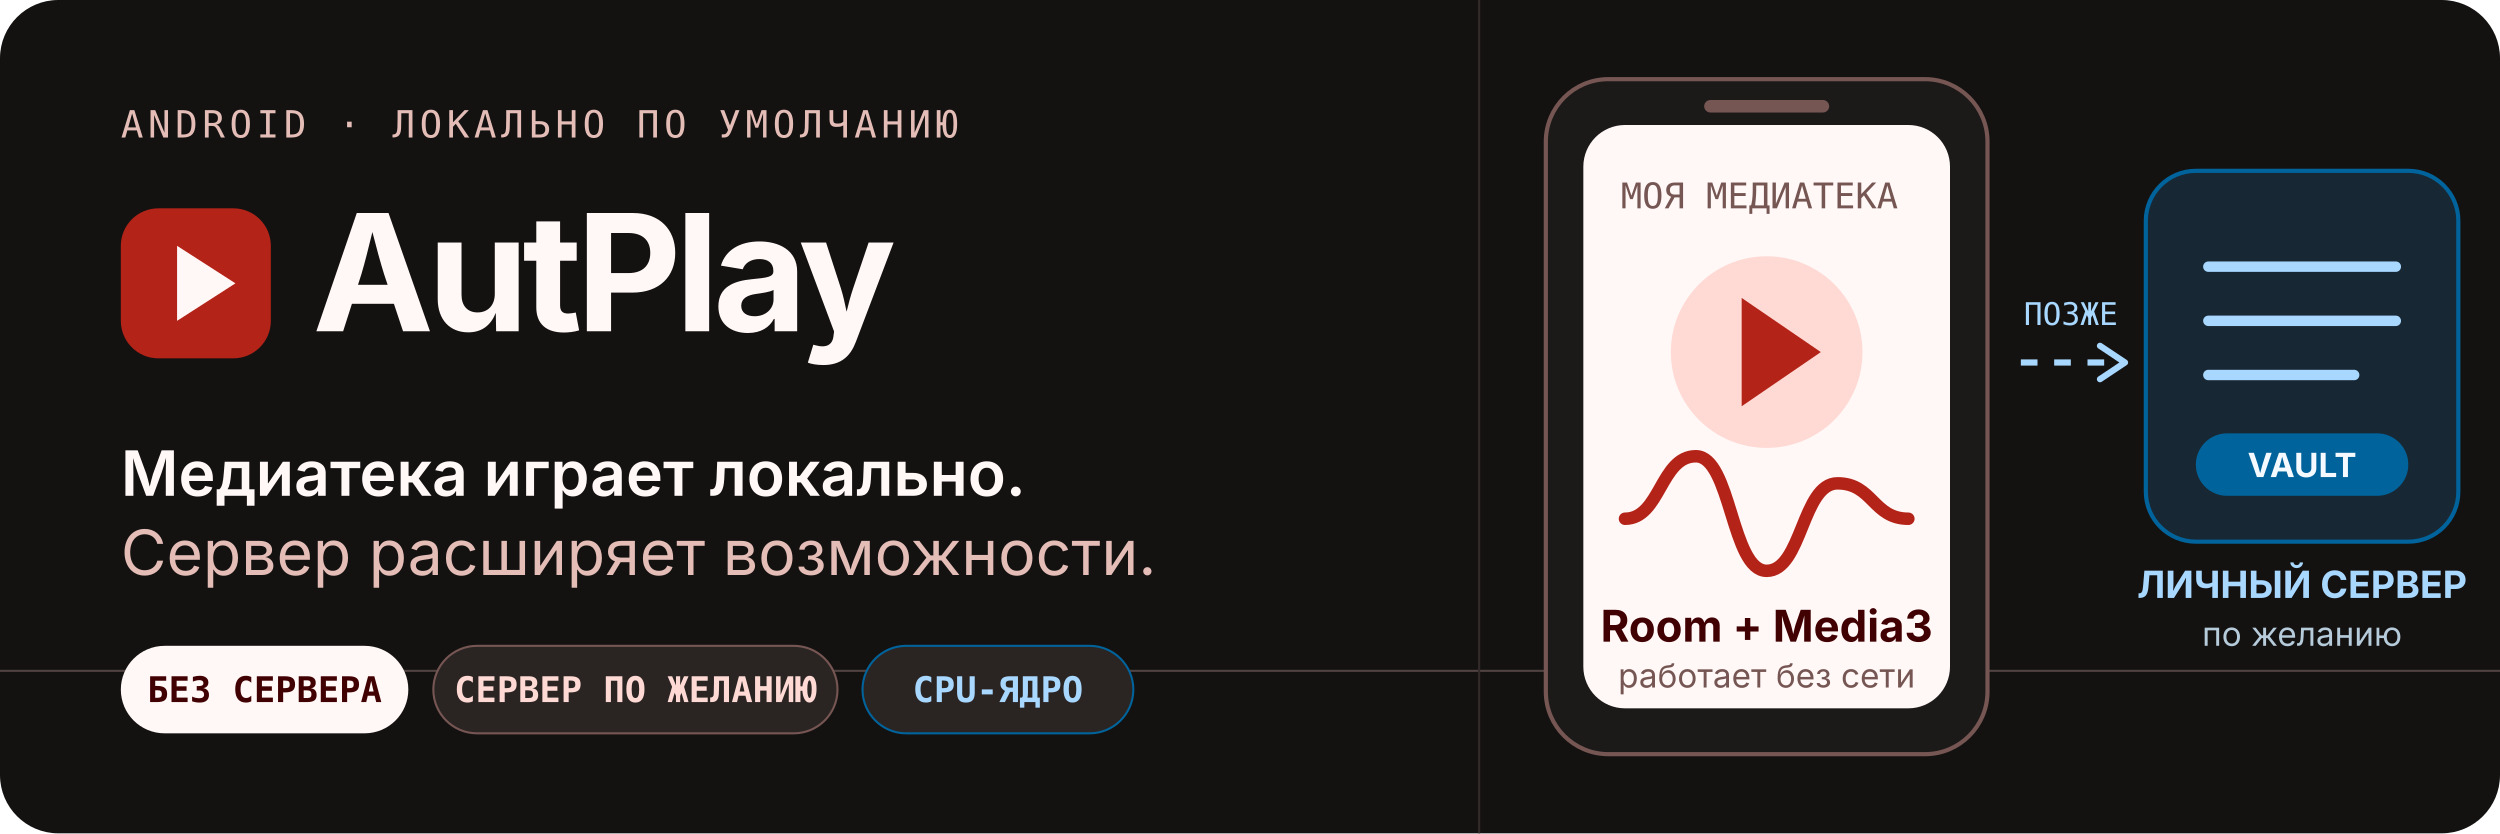
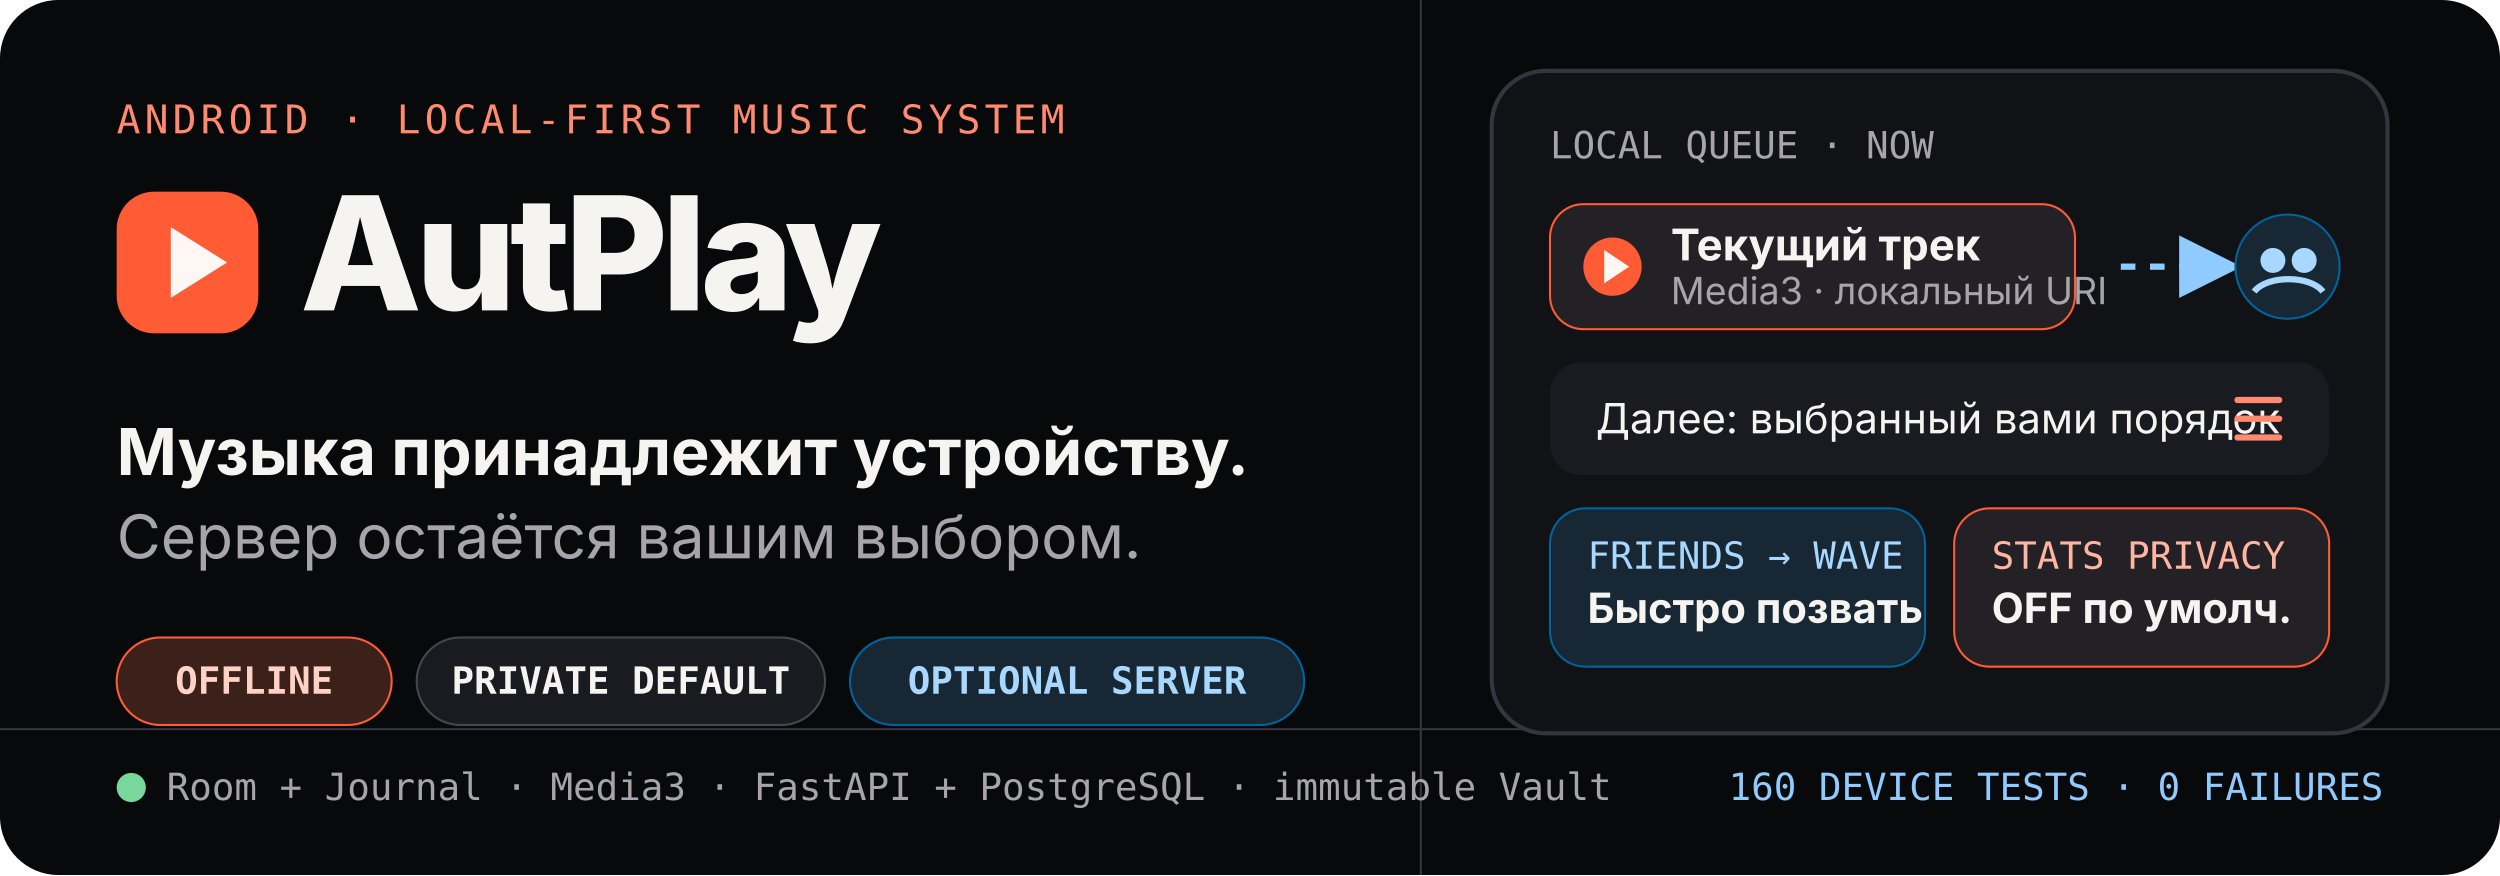
- <svg xmlns="http://www.w3.org/2000/svg" width="1200" height="400" viewBox="0 0 1200 400" role="img" aria-labelledby="title desc">
+ <svg xmlns="http://www.w3.org/2000/svg" width="1200" height="420" viewBox="0 0 1200 420" role="img" aria-labelledby="title desc">
  <defs>
-     <clipPath id="frame">
-       <rect width="1200" height="400" rx="28" />
-     </clipPath>
+     <marker id="arrow" markerWidth="10" markerHeight="10" refX="8" refY="5" orient="auto">
+       <path d="M0 0L10 5L0 10Z" fill="#8FCBFF" />
+     </marker>
  </defs>
-   <g clip-path="url(#frame)">
-     <rect width="1200" height="400" fill="#141111" />
-     <path d="M0 322H1200" stroke="#514341" stroke-width="1" />
-     <path d="M710 0V400" stroke="#332B2A" stroke-width="1" />
-     <g transform="translate(58 48)" font-family="-apple-system, BlinkMacSystemFont, 'Segoe UI', sans-serif">
-       <g font-family="ui-monospace, SFMono-Regular, Menlo, monospace" font-size="18" letter-spacing="2.2" fill="#E4BDB7">
-         <text x="0" y="18">ANDROID · ЛОКАЛЬНО ПО УМОЛЧАНИЮ</text>
-       </g>
-       <g transform="translate(0 52)">
-         <rect x="0" y="0" width="72" height="72" rx="18" fill="#B42318" />
-         <path d="M27 18L55 36L27 54Z" fill="#FFF8F7" />
-         <text x="92" y="59" fill="#FFF8F7" font-size="78" font-weight="750" letter-spacing="-3">AutPlay</text>
-       </g>
-       <text x="0" y="190" fill="#FFF8F7" font-size="30" font-weight="600">Медиатека играет локально.</text>
-       <text x="0" y="228" fill="#E4BDB7" font-size="30">Сервер расширяет возможности.</text>
-       <g transform="translate(0 262)" font-family="ui-monospace, SFMono-Regular, Menlo, monospace" font-size="17" font-weight="650">
-         <rect width="138" height="42" rx="21" fill="#FFF8F7" />
-         <text x="69" y="27" text-anchor="middle" fill="#410001">БЕЗ СЕРВЕРА</text>
-         <rect x="150" width="194" height="42" rx="21" fill="#2A2423" stroke="#765653" />
-         <text x="247" y="27" text-anchor="middle" fill="#FFDAD5">СЕРВЕР ПО ЖЕЛАНИЮ</text>
-         <rect x="356" width="130" height="42" rx="21" fill="#2A2423" stroke="#00639B" />
-         <text x="421" y="27" text-anchor="middle" fill="#A8D8FF">CPU-ЯДРО</text>
-       </g>
+   <rect width="1200" height="420" rx="28" fill="#08090B" />
+   <path d="M0 350H1200M682 0V420" stroke="#34353D" stroke-width="1" />
+   <g transform="translate(56 44)" font-family="-apple-system, BlinkMacSystemFont, 'Segoe UI', sans-serif">
+     <text x="0" y="20" fill="#FF8A6D" font-size="19" font-family="ui-monospace, SFMono-Regular, Menlo, monospace" letter-spacing="2">ANDROID · LOCAL-FIRST MUSIC SYSTEM</text>
+     <g transform="translate(0 48)">
+       <rect width="68" height="68" rx="18" fill="#FF5B35" />
+       <path d="M26 17L53 34L26 51Z" fill="#FFF7F3" />
+       <text x="88" y="57" fill="#F6F4F1" font-size="76" font-weight="760" letter-spacing="-3">AutPlay</text>
    </g>
-     <g transform="translate(742 38)" font-family="-apple-system, BlinkMacSystemFont, 'Segoe UI', sans-serif">
-       <rect x="0" y="0" width="212" height="324" rx="30" fill="#1C1919" stroke="#765653" stroke-width="2" />
-       <rect x="18" y="22" width="176" height="280" rx="20" fill="#FFF8F7" />
-       <rect x="76" y="10" width="60" height="6" rx="3" fill="#765653" />
-       <text x="36" y="62" fill="#765653" font-size="17" font-family="ui-monospace, SFMono-Regular, Menlo, monospace">МОЯ МЕДИАТЕКА</text>
-       <circle cx="106" cy="131" r="46" fill="#FFDAD5" />
-       <path d="M94 105L132 131L94 157Z" fill="#B42318" />
-       <path d="M38 211C55 211 55 181 72 181C89 181 89 236 106 236C123 236 123 194 140 194C157 194 157 211 174 211" fill="none" stroke="#B42318" stroke-width="6" stroke-linecap="round" />
-       <text x="106" y="270" text-anchor="middle" fill="#410001" font-size="21" font-weight="700">Room + Media3</text>
-       <text x="106" y="292" text-anchor="middle" fill="#765653" font-size="16">работает без сети</text>
-       <g transform="translate(246 44)">
-         <path d="M-18 92H28" fill="none" stroke="#A8D8FF" stroke-width="3" stroke-dasharray="8 8" />
-         <path d="M20 84L32 92L20 100" fill="none" stroke="#A8D8FF" stroke-width="3" stroke-linecap="round" stroke-linejoin="round" />
-         <text x="6" y="74" text-anchor="middle" fill="#A8D8FF" font-size="15" font-family="ui-monospace, SFMono-Regular, Menlo, monospace">ПОЗЖЕ</text>
-         <rect x="42" y="0" width="150" height="178" rx="24" fill="#172733" stroke="#00639B" stroke-width="2" />
-         <path d="M72 46H162M72 72H162M72 98H142" stroke="#A8D8FF" stroke-width="5" stroke-linecap="round" />
-         <rect x="66" y="126" width="102" height="30" rx="15" fill="#00639B" />
-         <text x="117" y="147" text-anchor="middle" fill="#F4FAFF" font-size="16" font-weight="700">VAULT</text>
-         <text x="117" y="205" text-anchor="middle" fill="#A8D8FF" font-size="18" font-weight="700">ЛИЧНЫЙ СЕРВЕР</text>
-         <text x="117" y="228" text-anchor="middle" fill="#B6CCDB" font-size="16">по желанию</text>
-       </g>
+     <text x="0" y="184" fill="#F6F4F1" font-size="31" font-weight="680">Музыка принадлежит устройству.</text>
+     <text x="0" y="224" fill="#A7A5AB" font-size="29">Сервер остаётся вашим выбором.</text>
+     <g transform="translate(0 262)" font-family="ui-monospace, SFMono-Regular, Menlo, monospace" font-size="18" font-weight="650">
+       <rect width="132" height="42" rx="21" fill="#3C211B" stroke="#FF5B35" />
+       <text x="66" y="27" text-anchor="middle" fill="#FFD2C5">OFFLINE</text>
+       <rect x="144" width="196" height="42" rx="21" fill="#1A1B20" stroke="#45464E" />
+       <text x="242" y="27" text-anchor="middle" fill="#F6F4F1">PRIVATE DEFAULT</text>
+       <rect x="352" width="218" height="42" rx="21" fill="#172733" stroke="#00639B" />
+       <text x="461" y="27" text-anchor="middle" fill="#A8D8FF">OPTIONAL SERVER</text>
    </g>
  </g>
+   <g transform="translate(716 34)" font-family="-apple-system, BlinkMacSystemFont, 'Segoe UI', sans-serif">
+     <rect width="430" height="318" rx="26" fill="#111216" stroke="#34353D" stroke-width="2" />
+     <text x="28" y="42" fill="#A7A5AB" font-size="18" font-family="ui-monospace, SFMono-Regular, Menlo, monospace">LOCAL QUEUE · NOW</text>
+     <g transform="translate(28 64)">
+       <rect width="252" height="60" rx="16" fill="#242126" stroke="#FF5B35" />
+       <circle cx="30" cy="30" r="14" fill="#FF5B35" />
+       <path d="M26 22L38 30L26 38Z" fill="#FFF7F3" />
+       <text x="58" y="27" fill="#F6F4F1" font-size="21" font-weight="700">Текущий трек</text>
+       <text x="58" y="48" fill="#A7A5AB" font-size="18">Media3 · локальный URI</text>
+       <path d="M274 30H326" stroke="#8FCBFF" stroke-width="3" stroke-dasharray="7 7" marker-end="url(#arrow)" />
+       <circle cx="354" cy="30" r="25" fill="#172733" stroke="#00639B" />
+       <circle cx="347" cy="27" r="6" fill="#A8D8FF" />
+       <circle cx="362" cy="27" r="6" fill="#A8D8FF" />
+       <path d="M338 42C344 34 365 34 371 42" fill="none" stroke="#A8D8FF" stroke-width="3" />
+     </g>
+     <g transform="translate(28 140)">
+       <rect width="374" height="54" rx="15" fill="#1A1B20" />
+       <text x="22" y="34" fill="#F6F4F1" font-size="20">Далее: выбранный вами порядок</text>
+       <path d="M330 18H350M330 27H350M330 36H350" stroke="#FF8A6D" stroke-width="3" stroke-linecap="round" />
+     </g>
+     <g transform="translate(28 210)">
+       <rect width="180" height="76" rx="17" fill="#172733" stroke="#00639B" />
+       <text x="18" y="29" fill="#A8D8FF" font-size="18" font-family="ui-monospace, SFMono-Regular, Menlo, monospace">FRIENDS → WAVE</text>
+       <text x="18" y="55" fill="#F6F4F1" font-size="20" font-weight="650">Быстро позвать</text>
+       <rect x="194" width="180" height="76" rx="17" fill="#242126" stroke="#FF5B35" />
+       <text x="212" y="29" fill="#FFB5A2" font-size="18" font-family="ui-monospace, SFMono-Regular, Menlo, monospace">STATS PRIVACY</text>
+       <text x="212" y="55" fill="#F6F4F1" font-size="20" font-weight="650">OFF по умолч.</text>
+     </g>
+   </g>
+   <g transform="translate(56 384)" font-family="ui-monospace, SFMono-Regular, Menlo, monospace" font-size="18">
+     <circle cx="7" cy="-6" r="7" fill="#78D79A" />
+     <text x="24" y="0" fill="#A7A5AB">Room + Journal · Media3 · FastAPI + PostgreSQL · immutable Vault</text>
+     <text x="1088" y="0" text-anchor="end" fill="#8FCBFF">160 DEVICE TESTS · 0 FAILURES</text>
+   </g>
</svg>
